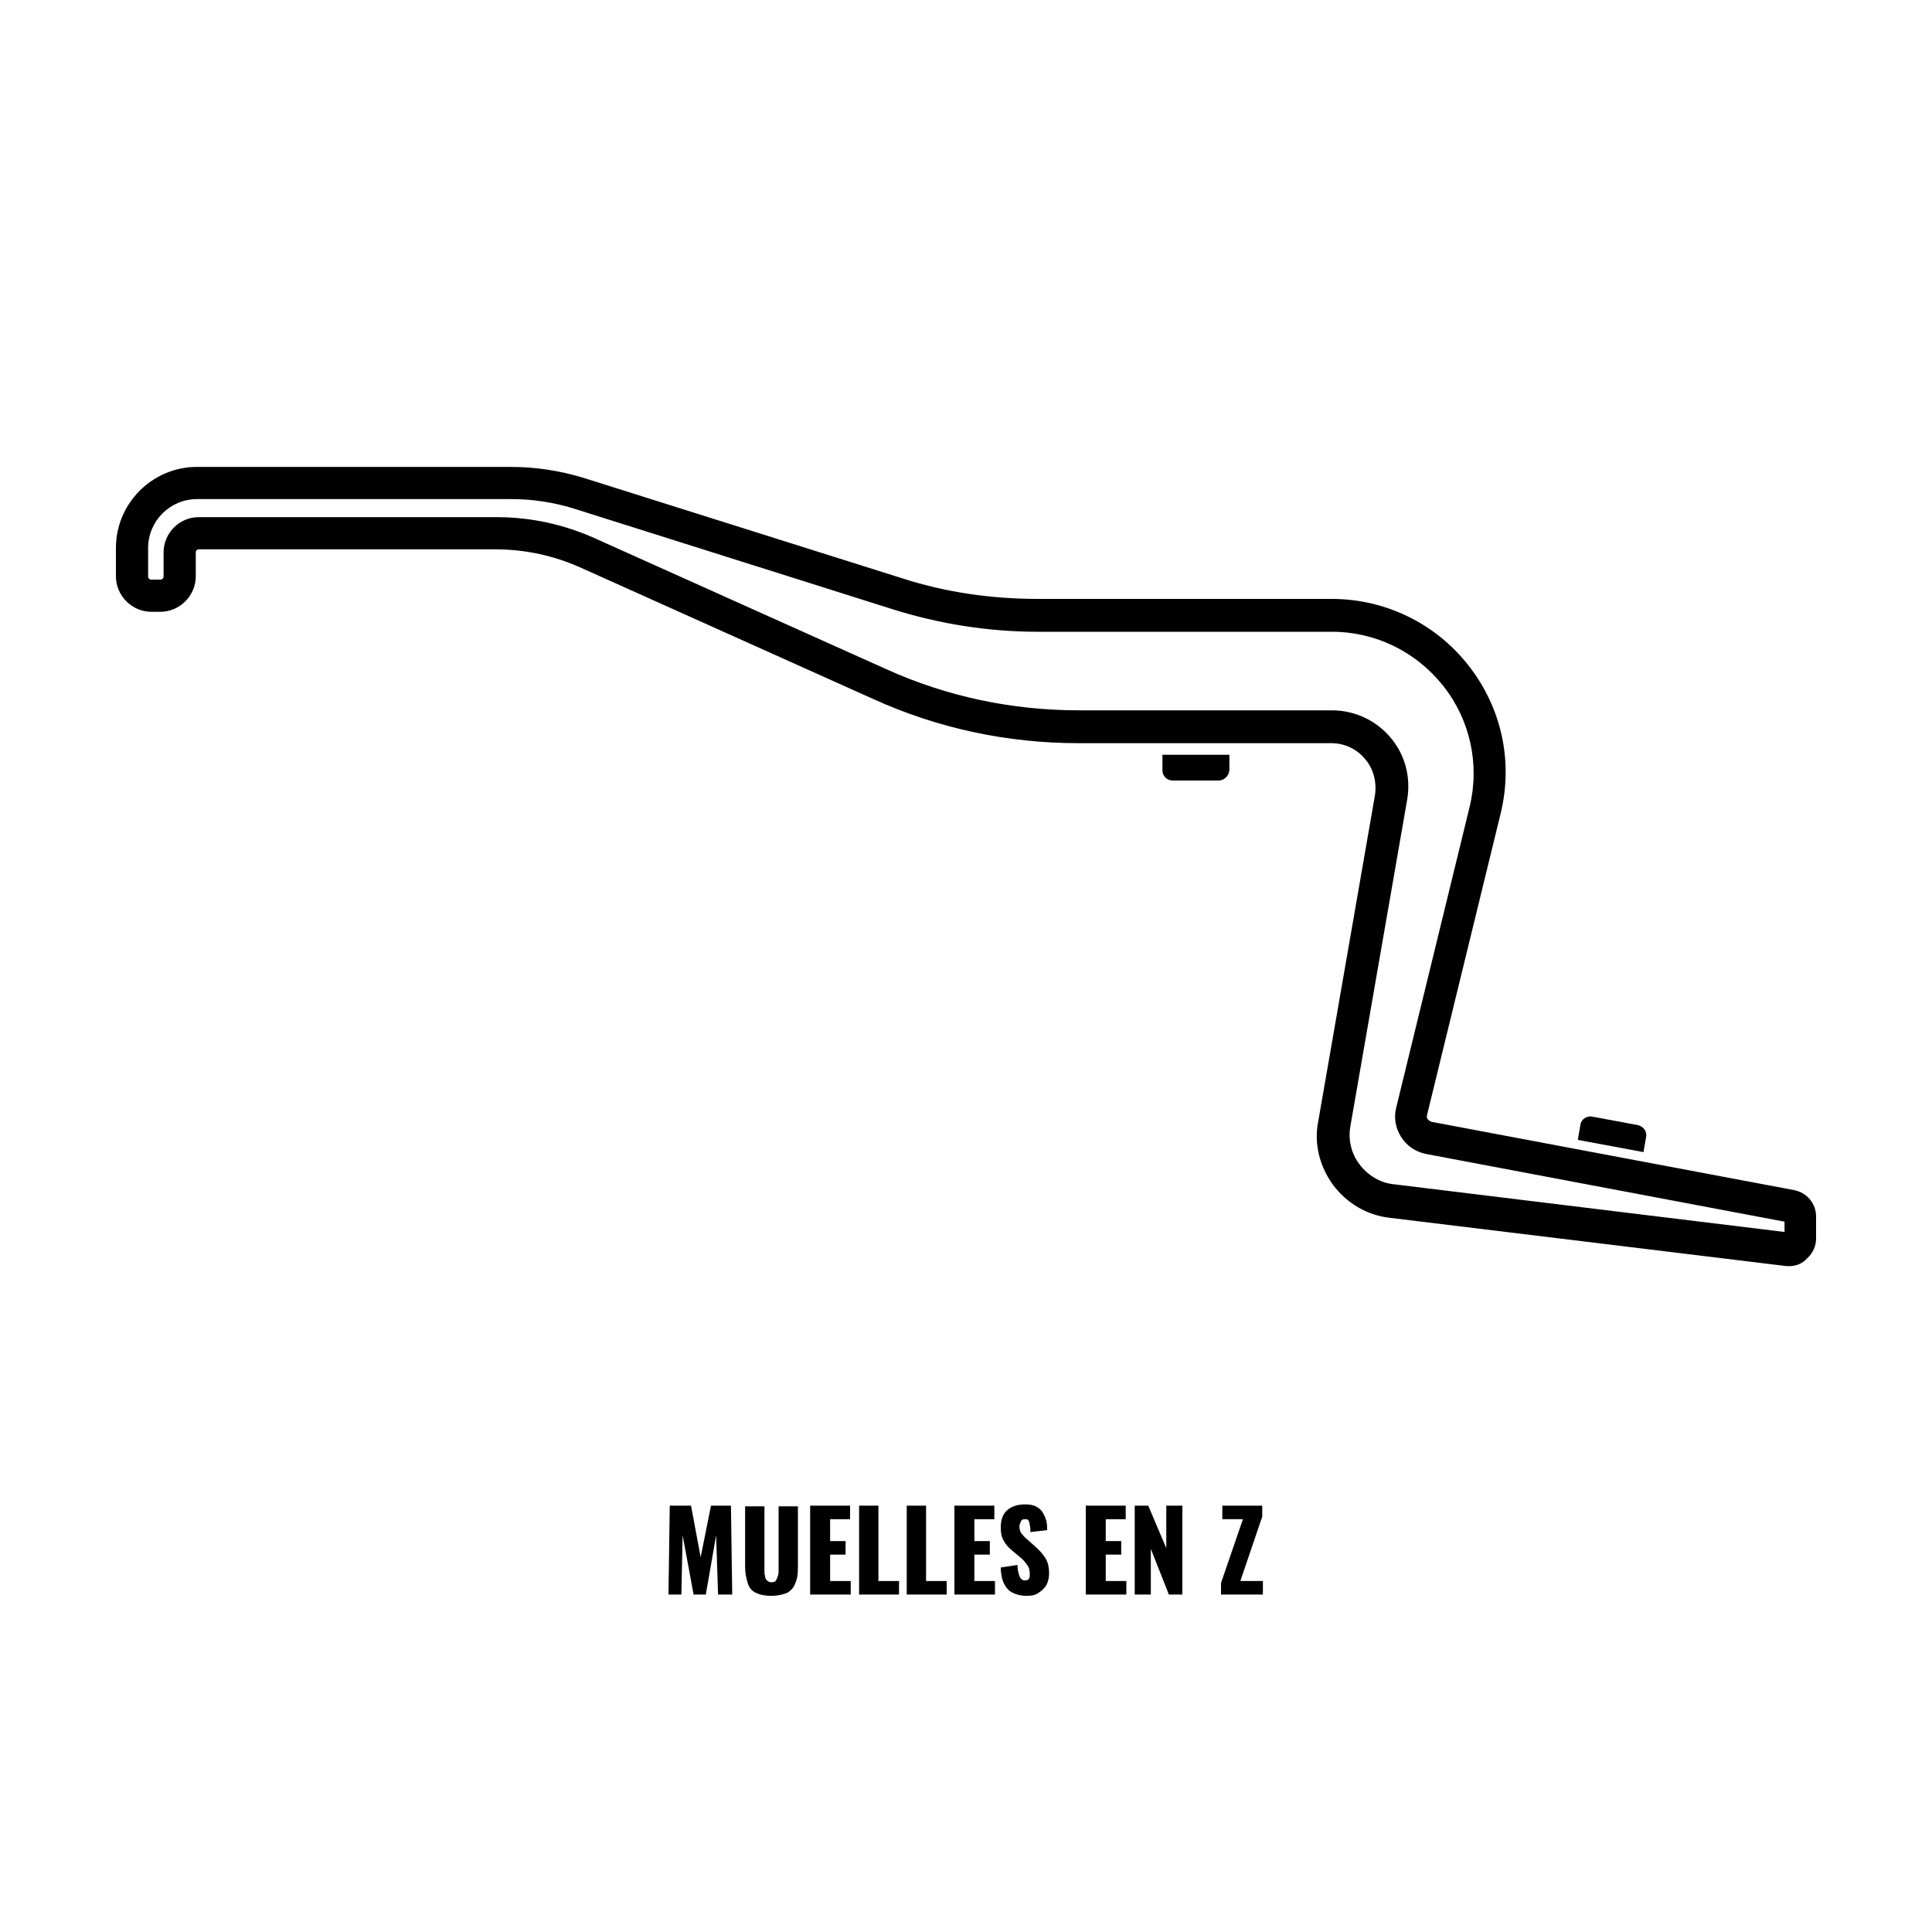
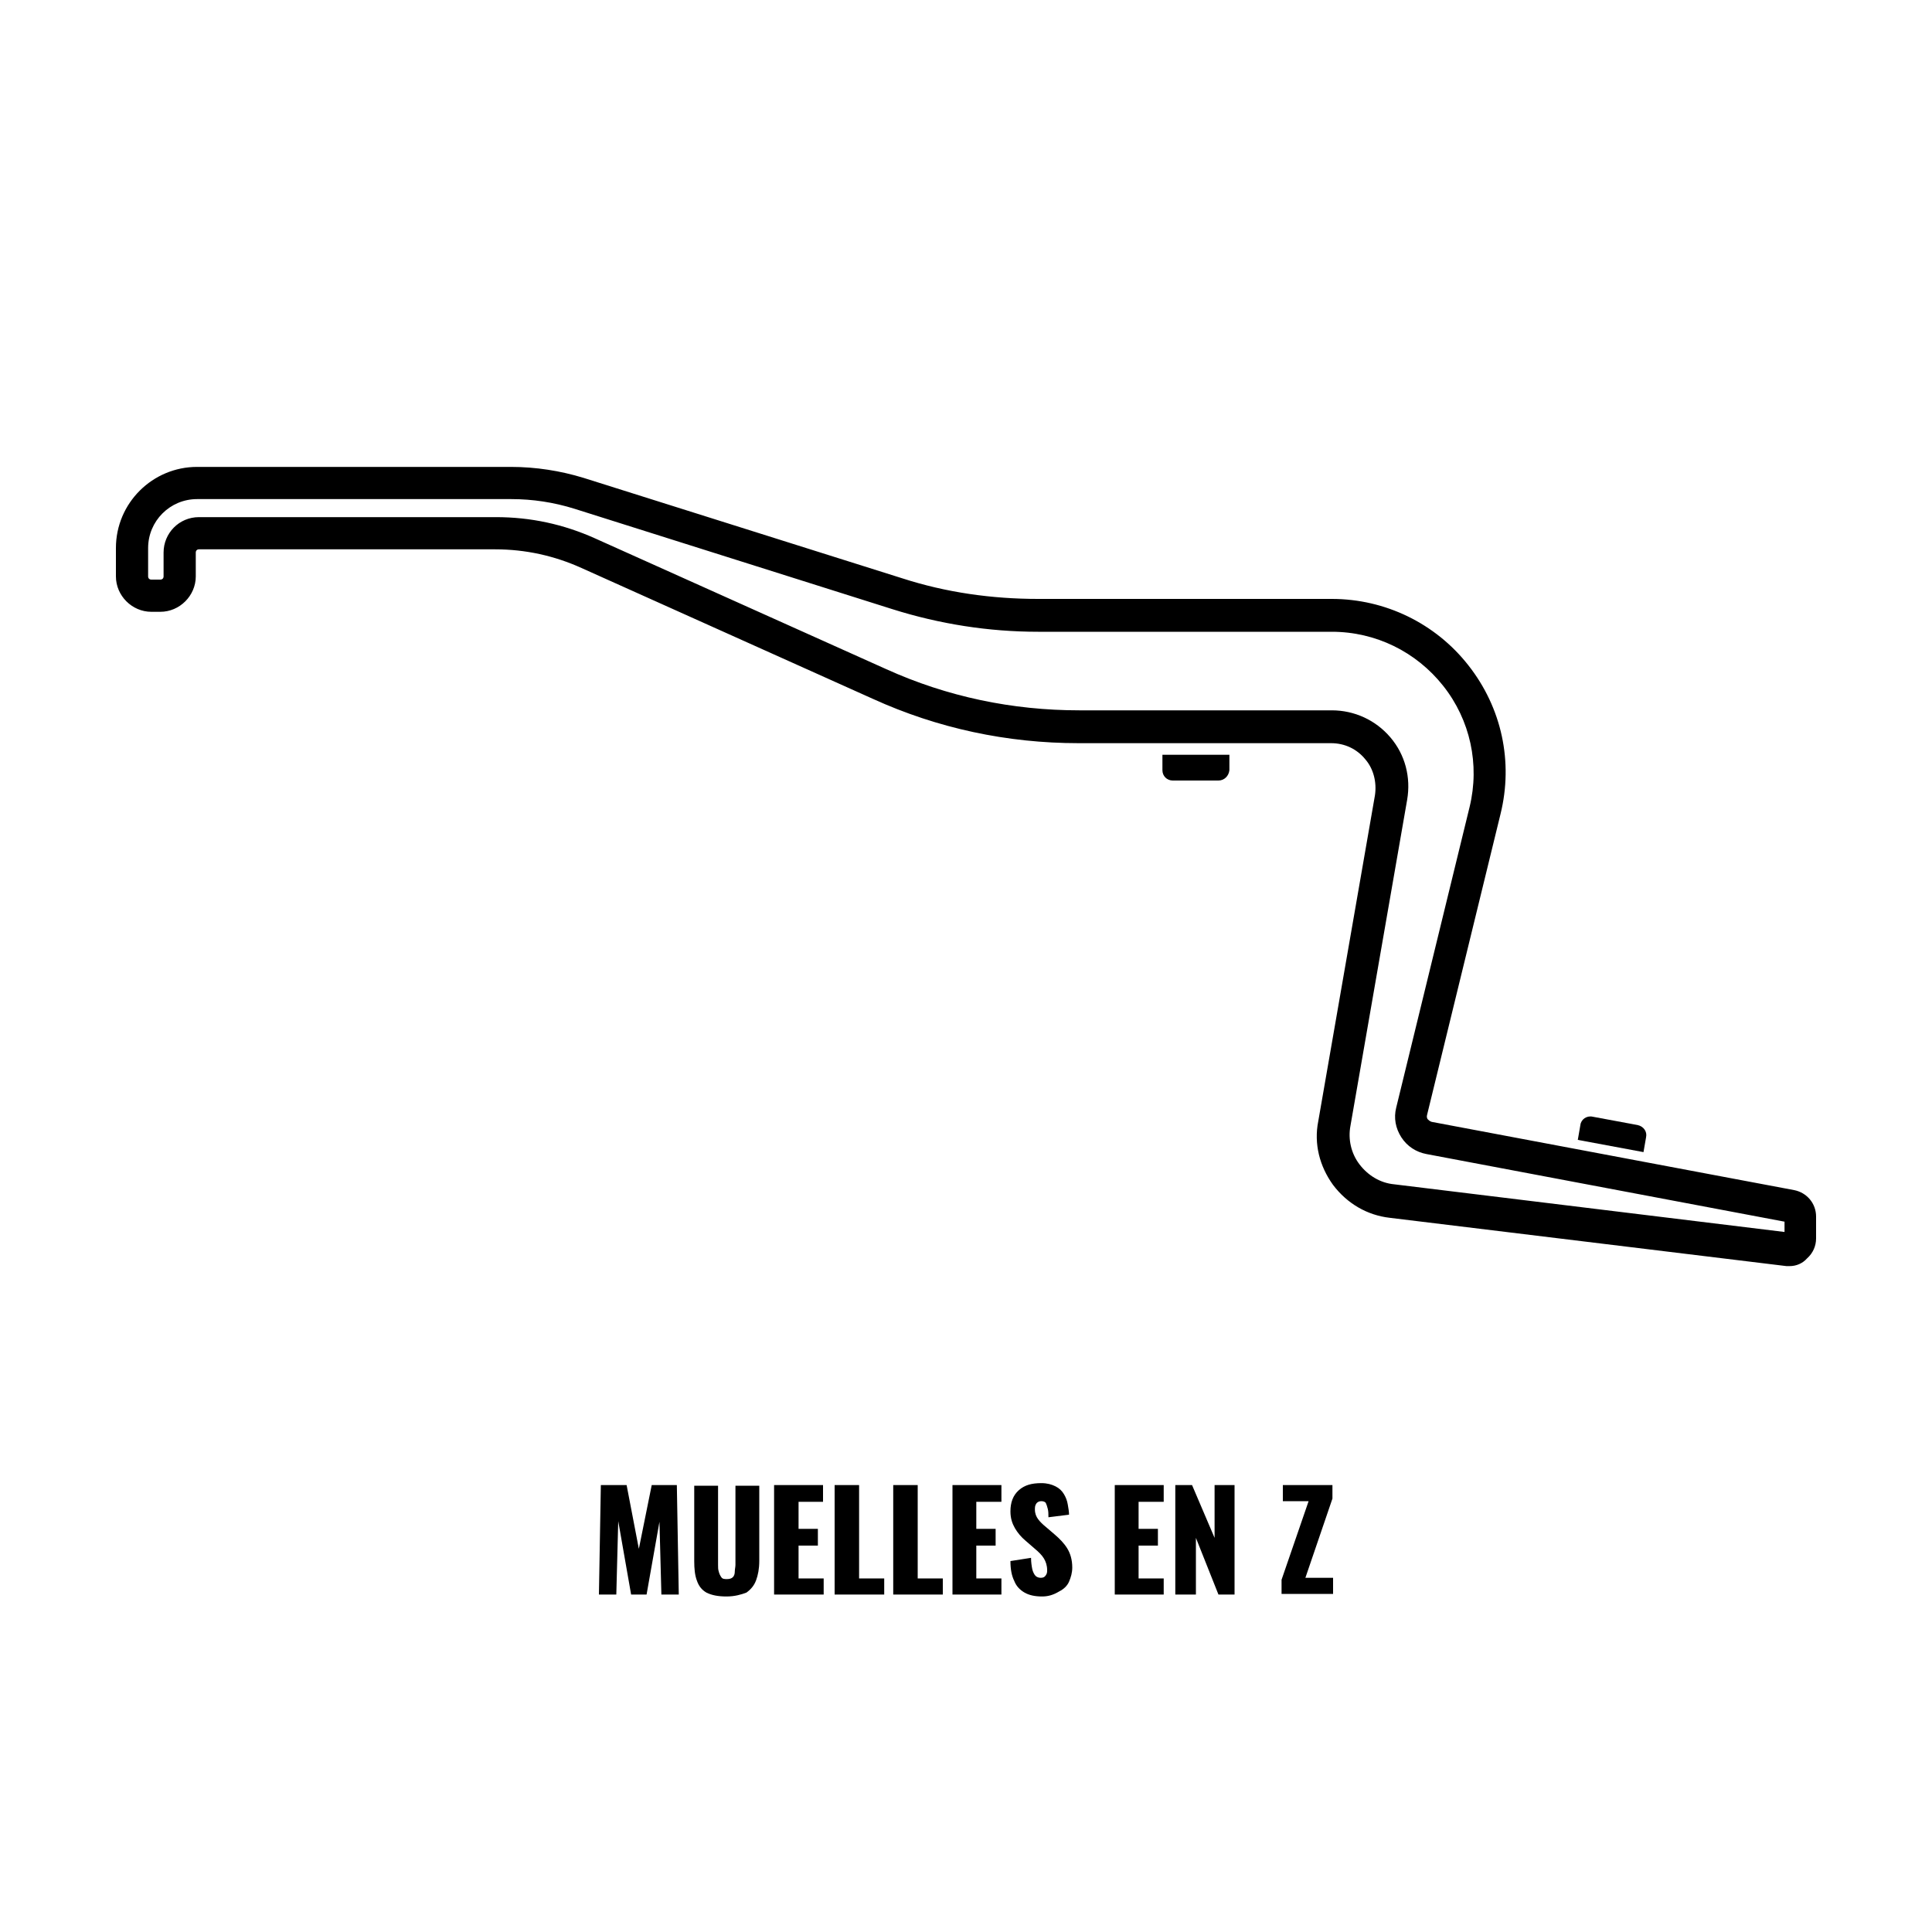
<svg xmlns="http://www.w3.org/2000/svg" version="1.1" id="Capa_1" x="0px" y="0px" viewBox="0 0 300 300" style="enable-background:new 0 0 300 300;" xml:space="preserve">
  <g>
    <g>
      <path d="M277.9,196.6c-0.2,0-0.3,0-0.5,0l0,0l-61.6-7.5c-3.5-0.4-6.6-2.2-8.8-5.1c-2.1-2.9-3-6.4-2.3-9.9l8.8-50.6    c0.3-2-0.2-4.1-1.5-5.6c-1.3-1.6-3.2-2.5-5.3-2.5h-39.2c-11.1,0-21.9-2.3-32-6.9L90.3,88.2c-4.2-1.9-8.7-2.9-13.4-2.9h-46    c-0.3,0-0.5,0.2-0.5,0.5v3.7c0,3-2.5,5.5-5.5,5.5h-1.4c-3,0-5.5-2.5-5.5-5.5v-4.4c0-7,5.7-12.6,12.6-12.6h48.7    c3.9,0,7.7,0.6,11.3,1.7l49.5,15.6C146.9,92,154,93,161.2,93h45.6c8.3,0,16.1,3.8,21.2,10.3c5.2,6.6,7,15,5,23.1l-11.4,46.7    c-0.1,0.3,0,0.6,0.1,0.7c0.1,0.1,0.3,0.3,0.6,0.4l56.3,10.6c2,0.4,3.4,2.1,3.4,4.1v3.4c0,1.2-0.5,2.3-1.4,3.1    C279.9,196.2,278.9,196.6,277.9,196.6z M30.9,80.3H77c5.4,0,10.5,1.1,15.4,3.3l45.2,20.3c9.5,4.3,19.6,6.4,30,6.4h39.2    c3.5,0,6.8,1.5,9.1,4.2s3.2,6.2,2.6,9.7l-8.8,50.6c-0.4,2.1,0.1,4.3,1.4,6s3.2,2.9,5.4,3.1l60.6,7.4v-1.6l-55.6-10.5    c-1.6-0.3-3-1.2-3.9-2.6c-0.9-1.4-1.2-3-0.8-4.6l11.4-46.7c1.6-6.6,0.1-13.5-4.1-18.8c-4.2-5.3-10.5-8.4-17.3-8.4h-45.6    c-7.7,0-15.3-1.2-22.6-3.5L89.2,79c-3.2-1-6.5-1.5-9.8-1.5H30.6c-4.2,0-7.6,3.4-7.6,7.6v4.4c0,0.3,0.2,0.5,0.5,0.5h1.4    c0.3,0,0.5-0.2,0.5-0.5v-3.7C25.4,82.8,27.8,80.3,30.9,80.3z" />
    </g>
    <g>
      <path d="M189.2,121.2h-7.1c-0.9,0-1.6-0.7-1.6-1.6v-2.4h10.4v2.4C190.8,120.5,190.1,121.2,189.2,121.2z" />
    </g>
    <g>
      <path d="M247.3,173.4l7,1.3c0.9,0.2,1.5,1,1.3,1.9l-0.4,2.3L245,177l0.4-2.3C245.5,173.8,246.4,173.2,247.3,173.4z" />
    </g>
  </g>
  <g>
-     <path d="M103.8,247.6l0.2-13.8h3.3l1.5,8l1.6-8h3.1l0.2,13.8h-2.2l-0.3-9.2l-1.6,9.2h-1.9l-1.7-9.2l-0.2,9.2H103.8z" />
-     <path d="M119.8,247.8c-1.1,0-1.9-0.2-2.5-0.5s-1-0.8-1.2-1.5c-0.2-0.7-0.4-1.5-0.4-2.4v-9.5h3v10c0,0.3,0,0.6,0.1,0.8   c0,0.3,0.1,0.5,0.3,0.7c0.2,0.2,0.4,0.3,0.7,0.3c0.3,0,0.6-0.1,0.7-0.3s0.2-0.4,0.3-0.7s0.1-0.6,0.1-0.8v-10h3v9.5   c0,1-0.1,1.8-0.4,2.4c-0.2,0.7-0.7,1.2-1.2,1.5C121.6,247.6,120.8,247.8,119.8,247.8z" />
-     <path d="M125.8,247.6v-13.8h6.2v2.1h-3.1v3.4h2.4v2.1h-2.4v4.1h3.2v2.1H125.8z" />
-     <path d="M133.4,247.6v-13.8h3v11.7h3.2v2.1H133.4z" />
-     <path d="M140.8,247.6v-13.8h3v11.7h3.2v2.1H140.8z" />
-     <path d="M148.2,247.6v-13.8h6.2v2.1h-3.1v3.4h2.4v2.1h-2.4v4.1h3.2v2.1H148.2z" />
-     <path d="M159.4,247.8c-0.9,0-1.6-0.2-2.2-0.5c-0.6-0.3-1-0.8-1.3-1.4c-0.3-0.6-0.5-1.5-0.5-2.5l2.6-0.4c0,0.6,0.1,1.1,0.2,1.4   c0.1,0.4,0.2,0.6,0.4,0.8c0.2,0.2,0.4,0.2,0.6,0.2c0.3,0,0.5-0.1,0.6-0.3c0.1-0.2,0.1-0.4,0.1-0.7c0-0.6-0.1-1-0.4-1.4   c-0.3-0.4-0.6-0.8-1.1-1.2l-1.2-1c-0.5-0.4-1-0.9-1.3-1.5c-0.4-0.6-0.5-1.3-0.5-2.1c0-1.2,0.3-2.1,1-2.7c0.7-0.6,1.6-0.9,2.8-0.9   c0.7,0,1.3,0.1,1.8,0.4c0.4,0.2,0.8,0.6,1,1s0.4,0.8,0.5,1.3c0.1,0.4,0.1,0.9,0.1,1.3l-2.6,0.3c0-0.4,0-0.8-0.1-1.1   c0-0.3-0.1-0.5-0.2-0.7c-0.1-0.2-0.3-0.2-0.6-0.2c-0.3,0-0.5,0.1-0.6,0.4c-0.1,0.2-0.2,0.5-0.2,0.7c0,0.5,0.1,0.9,0.4,1.2   c0.2,0.3,0.6,0.7,1,1l1.1,1c0.6,0.5,1.1,1.1,1.5,1.7c0.4,0.6,0.6,1.4,0.6,2.4c0,0.6-0.1,1.2-0.4,1.8c-0.3,0.5-0.7,0.9-1.2,1.2   C160.8,247.7,160.2,247.8,159.4,247.8z" />
-     <path d="M168.6,247.6v-13.8h6.2v2.1h-3.1v3.4h2.4v2.1h-2.4v4.1h3.2v2.1H168.6z" />
-     <path d="M176.2,247.6v-13.8h2.1l2.8,6.6v-6.6h2.5v13.8h-2.1l-2.8-7.1v7.1H176.2z" />
-     <path d="M189.6,247.6v-1.8l3.4-9.9h-3.2v-2.1h6.2v1.7l-3.4,10h3.5v2.1H189.6z" />
+     <path d="M93,247.6l0.3-17h4l1.9,9.9l2-9.9h3.9l0.3,17h-2.7l-0.3-11.3l-2,11.3h-2.4L96,236.2l-0.3,11.4H93z" />
+     <path d="M112.8,247.9c-1.3,0-2.3-0.2-3.1-0.6c-0.7-0.4-1.2-1-1.5-1.9c-0.3-0.8-0.4-1.8-0.4-3v-11.7h3.7v12.3c0,0.4,0,0.7,0.1,1   c0.1,0.4,0.2,0.6,0.4,0.9s0.5,0.3,0.9,0.3c0.4,0,0.7-0.1,0.9-0.3c0.2-0.2,0.3-0.5,0.3-0.9c0-0.3,0.1-0.7,0.1-1v-12.3h3.7v11.7   c0,1.2-0.2,2.2-0.5,3c-0.3,0.8-0.8,1.4-1.5,1.9C115.1,247.6,114.1,247.9,112.8,247.9z" />
+     <path d="M120.2,247.6v-17h7.6v2.6H124v4.2h3v2.6h-3v5.1h3.9v2.5H120.2z" />
+     <path d="M129.6,247.6v-17h3.8v14.5h3.9v2.5H129.6z" />
+     <path d="M138.7,247.6v-17h3.8v14.5h3.9v2.5H138.7z" />
+     <path d="M147.9,247.6v-17h7.6v2.6h-3.9v4.2h3v2.6h-3v5.1h3.9v2.5H147.9z" />
+     <path d="M161.8,247.9c-1.1,0-2-0.2-2.7-0.6c-0.7-0.4-1.3-1-1.6-1.8c-0.4-0.8-0.6-1.8-0.6-3.1l3.2-0.5c0,0.7,0.1,1.3,0.2,1.8   c0.1,0.4,0.3,0.8,0.5,1c0.2,0.2,0.5,0.3,0.8,0.3c0.4,0,0.6-0.1,0.8-0.4s0.2-0.5,0.2-0.8c0-0.7-0.2-1.3-0.5-1.8   c-0.3-0.5-0.8-1-1.4-1.5l-1.5-1.3c-0.6-0.5-1.2-1.2-1.6-1.9c-0.4-0.7-0.7-1.5-0.7-2.6c0-1.4,0.4-2.5,1.3-3.3c0.9-0.8,2-1.1,3.5-1.1   c0.9,0,1.6,0.2,2.2,0.5c0.6,0.3,1,0.7,1.3,1.2s0.5,1,0.6,1.6c0.1,0.6,0.2,1.1,0.2,1.6l-3.2,0.4c0-0.5,0-0.9-0.1-1.3   s-0.2-0.7-0.3-0.9s-0.4-0.3-0.7-0.3c-0.3,0-0.6,0.1-0.8,0.4s-0.2,0.6-0.2,0.9c0,0.6,0.2,1.1,0.5,1.5c0.3,0.4,0.7,0.8,1.2,1.2   l1.4,1.2c0.7,0.6,1.4,1.3,1.9,2.1c0.5,0.8,0.8,1.8,0.8,3c0,0.8-0.2,1.5-0.5,2.2s-0.9,1.2-1.5,1.5   C163.5,247.7,162.7,247.9,161.8,247.9z" />
+     <path d="M173.1,247.6v-17h7.6v2.6h-3.9v4.2h3v2.6h-3v5.1h3.9v2.5H173.1z" />
+     <path d="M182.5,247.6v-17h2.6l3.5,8.2v-8.2h3.1v17h-2.5l-3.5-8.8v8.8H182.5z" />
+     <path d="M199,247.6v-2.3l4.2-12.2h-4v-2.5h7.7v2.1l-4.2,12.3h4.3v2.5H199z" />
  </g>
</svg>
